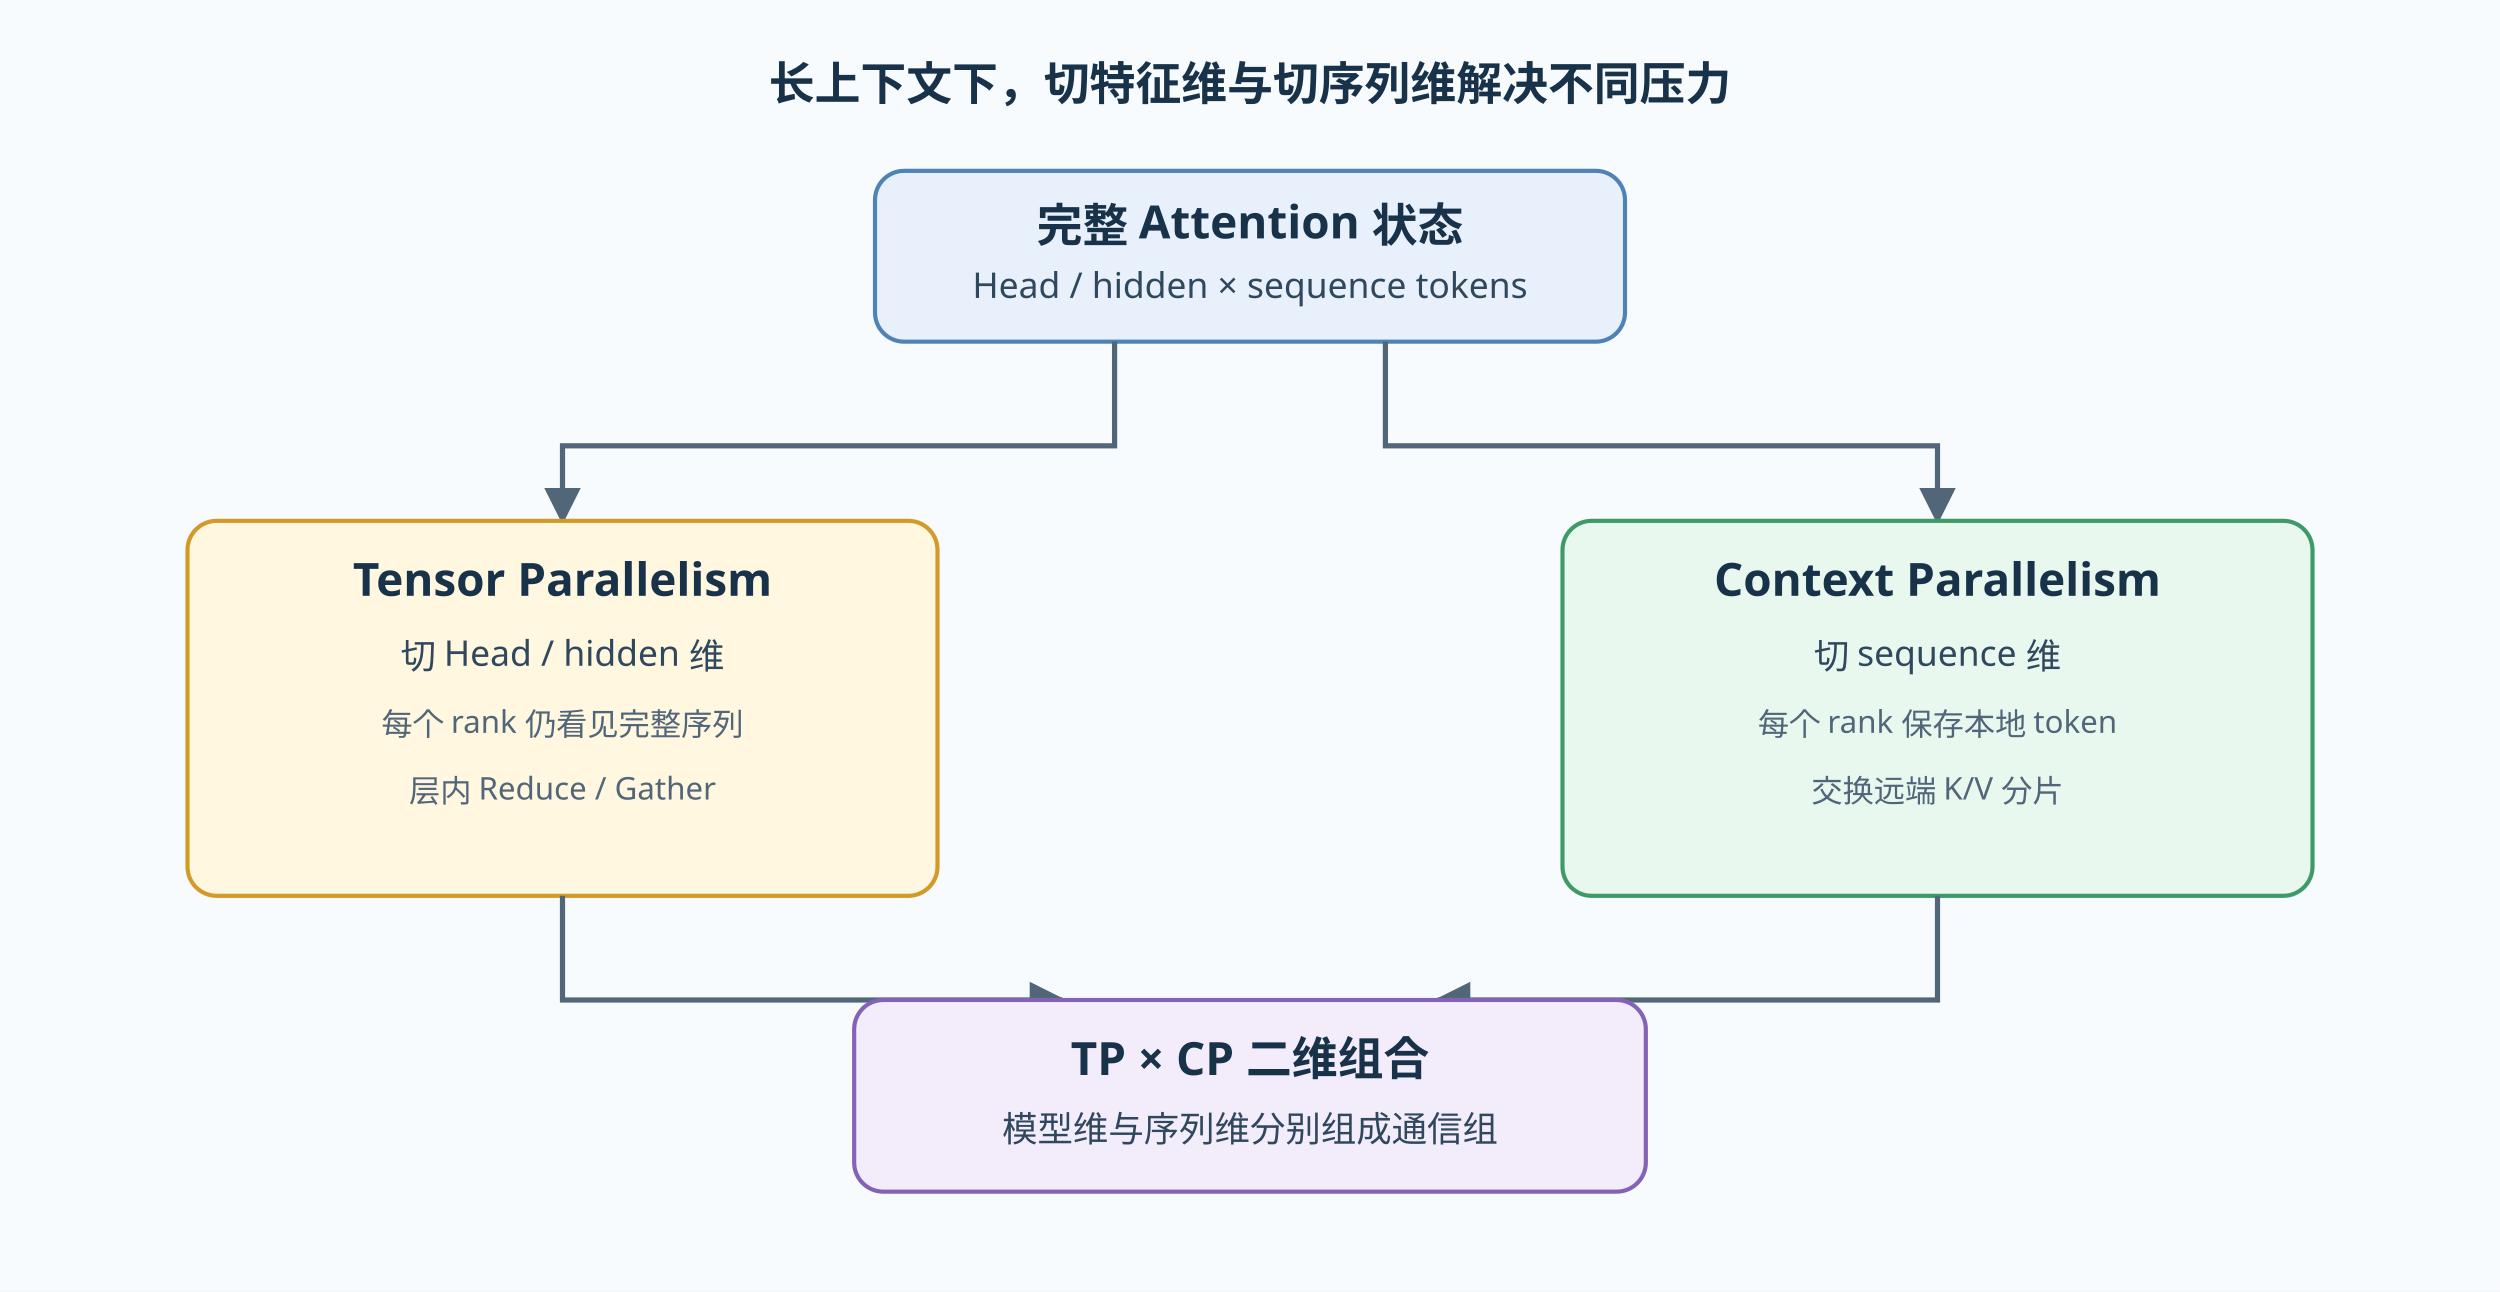
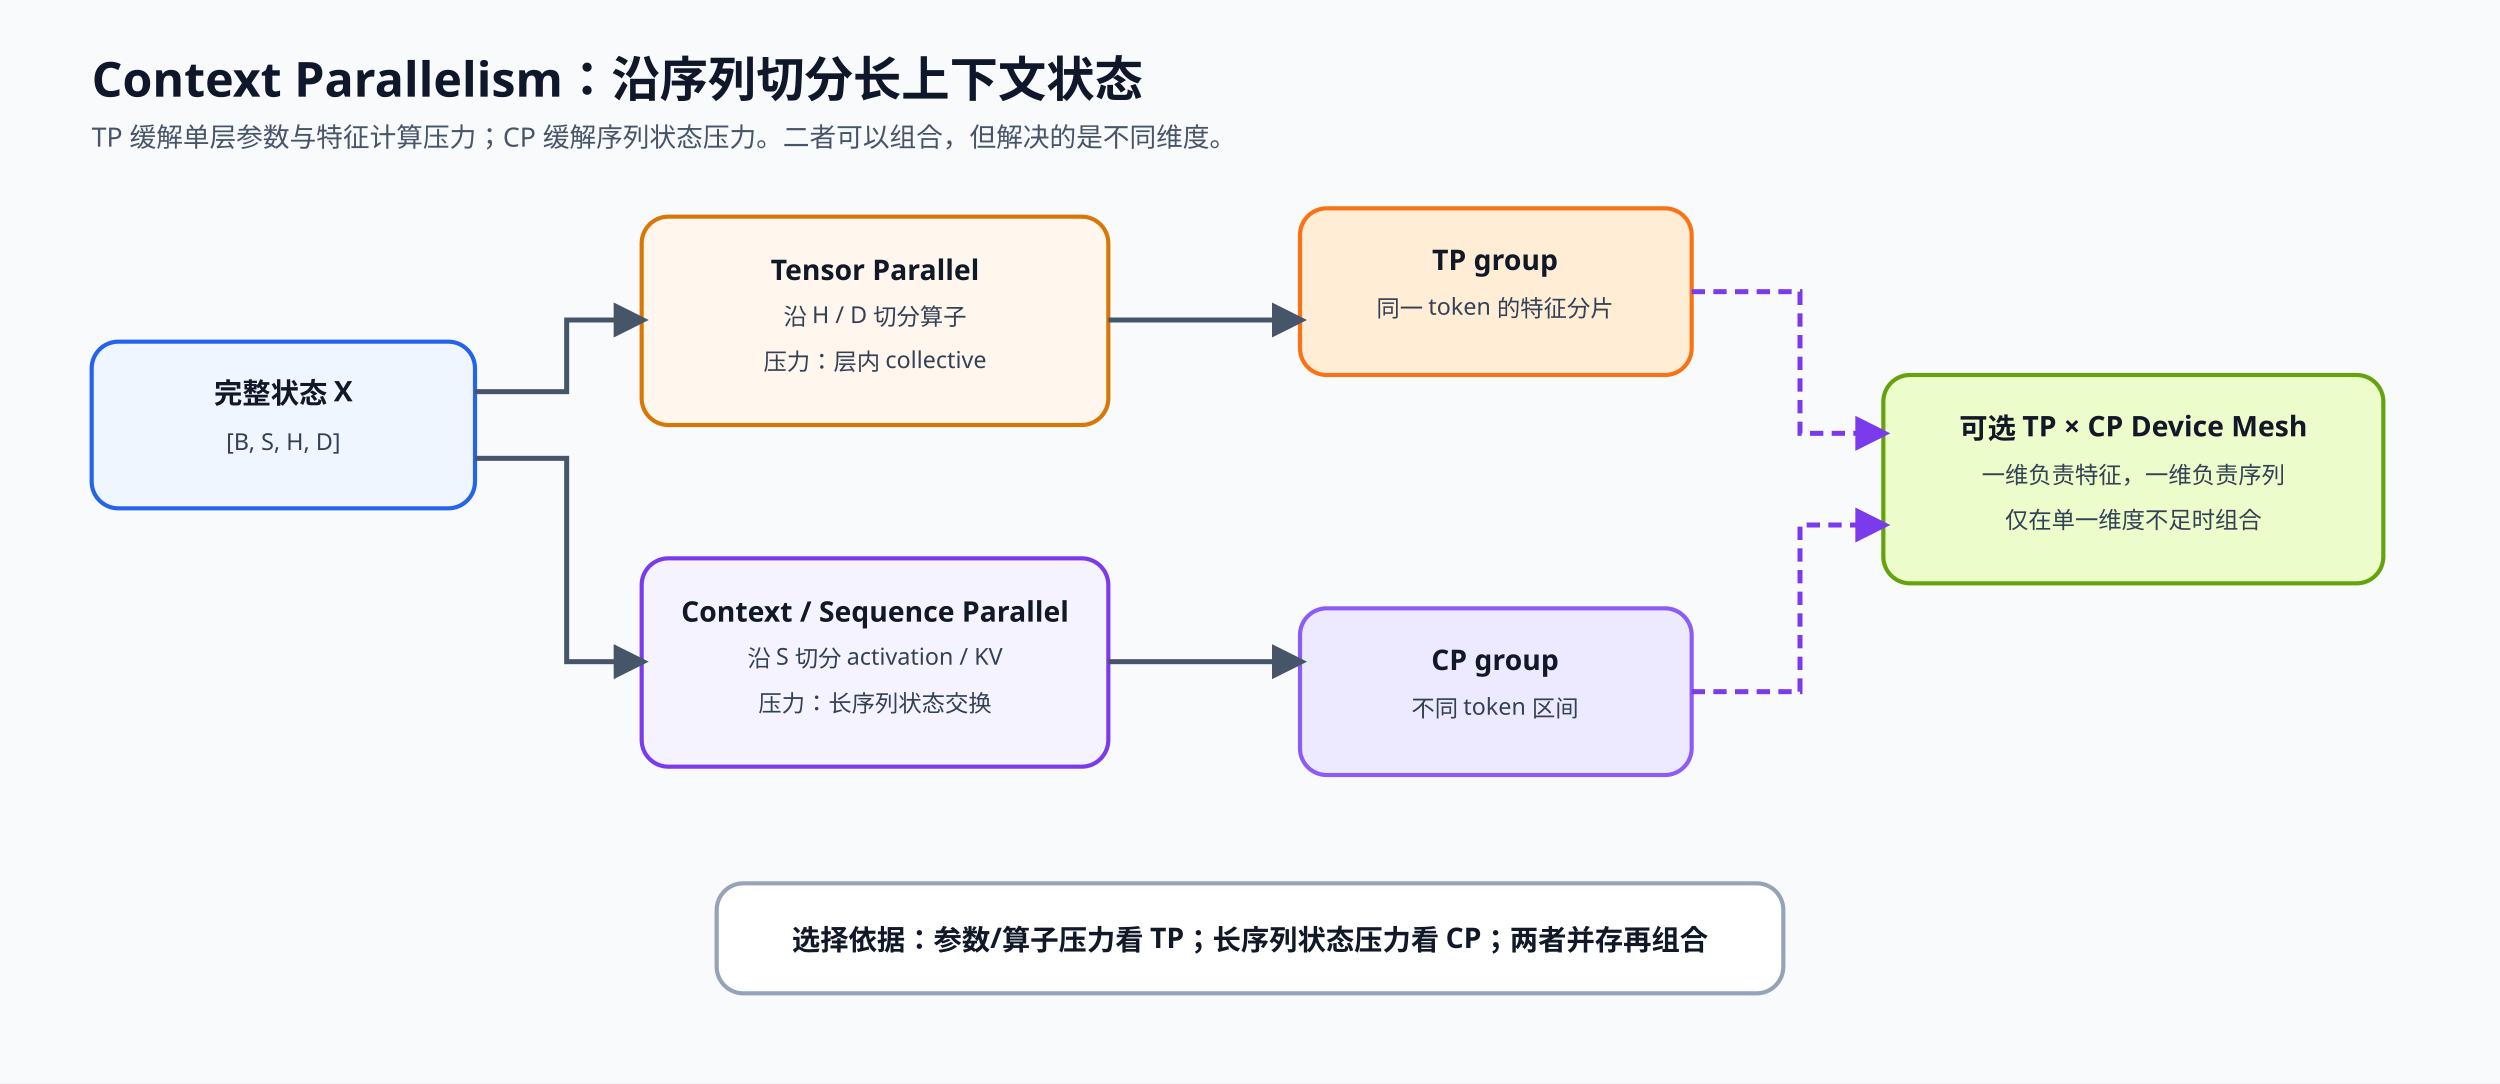
- <svg xmlns="http://www.w3.org/2000/svg" width="1200" height="620" viewBox="0 0 1200 620" role="img" aria-labelledby="title desc">
+ <svg xmlns="http://www.w3.org/2000/svg" width="1500" height="650" viewBox="0 0 1500 650" role="img" aria-labelledby="title desc">
  <defs>
-     <marker id="arrow" viewBox="0 0 10 10" refX="9" refY="5" markerWidth="7" markerHeight="7" orient="auto-start-reverse">
-       <path d="M0 0L10 5L0 10Z" fill="#52667a" />
+     <style>.t{font:700 29px sans-serif;fill:#0f172a}.s{font:500 16px sans-serif;fill:#475569}.h{font:700 17px sans-serif;fill:#111827;text-anchor:middle}.b{font:500 14px sans-serif;fill:#334155;text-anchor:middle}.g{font:700 16px sans-serif;fill:#475569}.x{stroke-width:2.5;rx:16}.a{stroke:#475569;stroke-width:3;fill:none;marker-end:url(#m)}.o{stroke:#7c3aed;stroke-width:3;fill:none;marker-end:url(#p);stroke-dasharray:8 5}</style>
+     <marker id="m" viewBox="0 0 10 10" refX="8" refY="5" markerWidth="7" markerHeight="7" orient="auto">
+       <path d="M0 0L10 5L0 10z" fill="#475569" />
    </marker>
-     <style>.box{rx:14;stroke-width:2}.h{font:700 22px sans-serif;fill:#18324a}.t{font:17px sans-serif;fill:#30485d}.s{font:15px sans-serif;fill:#52667a}.line{stroke:#52667a;stroke-width:2.5;fill:none;marker-end:url(#arrow)}</style>
+     <marker id="p" viewBox="0 0 10 10" refX="8" refY="5" markerWidth="7" markerHeight="7" orient="auto">
+       <path d="M0 0L10 5L0 10z" fill="#7c3aed" />
+     </marker>
  </defs>
-   <rect width="1200" height="620" fill="#f8fbfd" />
-   <text x="600" y="48" text-anchor="middle" class="h">长上下文下，切特征维与切序列维解决不同压力</text>
-   <rect x="420" y="82" width="360" height="82" fill="#e8f1fb" stroke="#4f83b6" class="box" />
-   <text x="600" y="116" text-anchor="middle" class="h">完整 Attention 状态</text>
-   <text x="600" y="143" text-anchor="middle" class="t">Head / hidden × sequence tokens</text>
-   <path d="M535 164V214H270V250" class="line" />
-   <path d="M665 164V214H930V250" class="line" />
-   <rect x="90" y="250" width="360" height="180" fill="#fff7df" stroke="#d39a27" class="box" />
-   <text x="270" y="286" text-anchor="middle" class="h">Tensor Parallelism</text>
-   <text x="270" y="321" text-anchor="middle" class="t">切 Head / hidden 维</text>
-   <text x="270" y="353" text-anchor="middle" class="s">每个 rank 仍看见完整序列</text>
-   <text x="270" y="385" text-anchor="middle" class="s">层内 Reduce / Gather</text>
-   <rect x="750" y="250" width="360" height="180" fill="#e9f8ef" stroke="#3e9a67" class="box" />
-   <text x="930" y="286" text-anchor="middle" class="h">Context Parallelism</text>
-   <text x="930" y="321" text-anchor="middle" class="t">切 sequence 维</text>
-   <text x="930" y="353" text-anchor="middle" class="s">每个 rank 保存本地 token</text>
-   <text x="930" y="385" text-anchor="middle" class="s">交换远端 K/V 分片</text>
-   <path d="M270 430V480H510" class="line" />
-   <path d="M930 430V480H690" class="line" />
-   <rect x="410" y="480" width="380" height="92" fill="#f3ecfb" stroke="#8462b6" class="box" />
-   <text x="600" y="516" text-anchor="middle" class="h">TP × CP 二维组合</text>
-   <text x="600" y="548" text-anchor="middle" class="t">模型维与序列维分别组成通信组</text>
+   <rect width="1500" height="650" fill="#f8fafc" />
+   <text x="55" y="58" class="t">Context Parallelism：沿序列切分长上下文状态</text>
+   <text x="55" y="88" class="s">TP 缓解单层参数与特征计算压力；CP 缓解序列状态压力。二者可以组合，但解决的是不同维度。</text>
+   <rect x="55" y="205" width="230" height="100" class="x" fill="#eff6ff" stroke="#2563eb" />
+   <text x="170" y="242" class="h">完整状态 X</text>
+   <text x="170" y="270" class="b">[B, S, H, D]</text>
+   <rect x="385" y="130" width="280" height="125" class="x" fill="#fff7ed" stroke="#d97706" />
+   <text x="525" y="168" class="h">Tensor Parallel</text>
+   <text x="525" y="195" class="b">沿 H / D 切分算子</text>
+   <text x="525" y="222" class="b">压力：层内 collective</text>
+   <rect x="385" y="335" width="280" height="125" class="x" fill="#f5f3ff" stroke="#7c3aed" />
+   <text x="525" y="373" class="h">Context / Sequence Parallel</text>
+   <text x="525" y="400" class="b">沿 S 切分 activation / KV</text>
+   <text x="525" y="427" class="b">压力：长序列状态交换</text>
+   <rect x="780" y="125" width="235" height="100" class="x" fill="#ffedd5" stroke="#f97316" />
+   <text x="897" y="162" class="h">TP group</text>
+   <text x="897" y="190" class="b">同一 token 的特征分片</text>
+   <rect x="780" y="365" width="235" height="100" class="x" fill="#ede9fe" stroke="#8b5cf6" />
+   <text x="897" y="402" class="h">CP group</text>
+   <text x="897" y="430" class="b">不同 token 区间</text>
+   <rect x="1130" y="225" width="300" height="125" class="x" fill="#ecfccb" stroke="#65a30d" />
+   <text x="1280" y="263" class="h">可选 TP × CP Device Mesh</text>
+   <text x="1280" y="290" class="b">一维负责特征，一维负责序列</text>
+   <text x="1280" y="317" class="b">仅在单一维度不足时组合</text>
+   <path d="M285 235H340V192H385" class="a" />
+   <path d="M285 275H340V397H385" class="a" />
+   <path d="M665 192H780" class="a" />
+   <path d="M665 397H780" class="a" />
+   <path d="M1015 175H1080V260H1130" class="o" />
+   <path d="M1015 415H1080V315H1130" class="o" />
+   <rect x="430" y="530" width="640" height="66" class="x" fill="#ffffff" stroke="#94a3b8" />
+   <text x="750" y="570" class="h">选择依据：参数/算子压力看 TP；长序列状态压力看 CP；两者并存再组合</text>
</svg>
